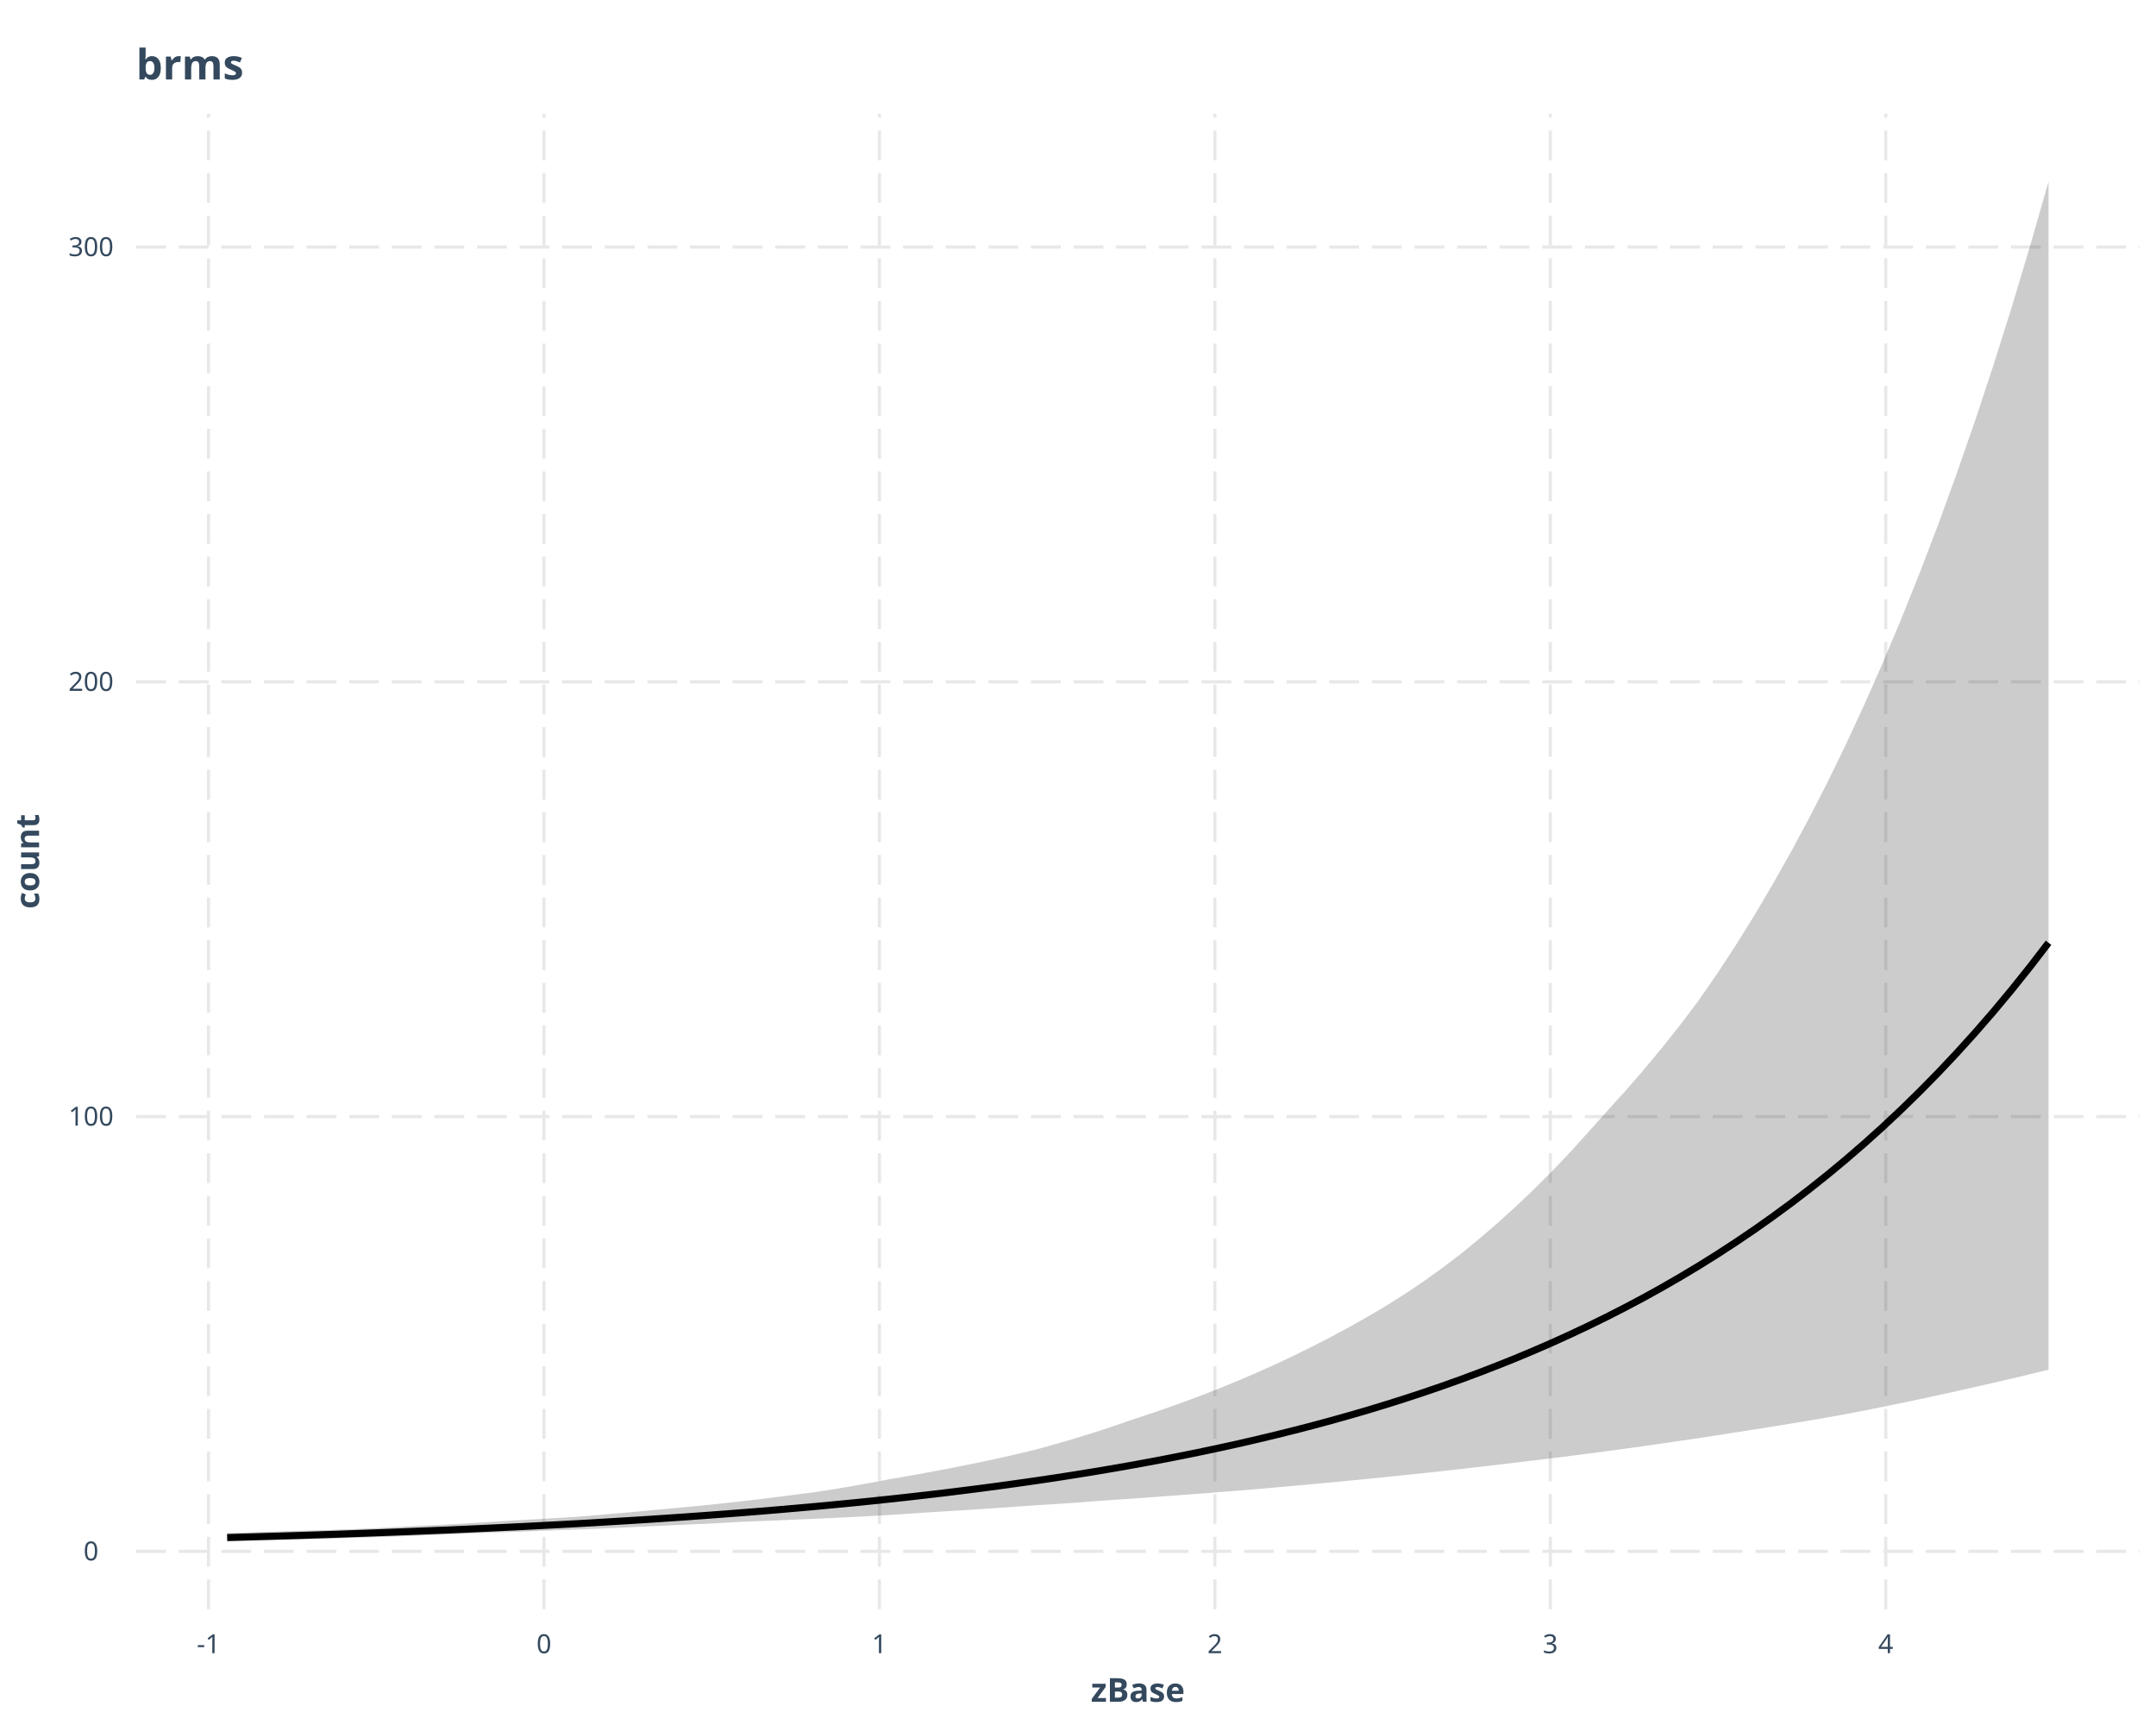
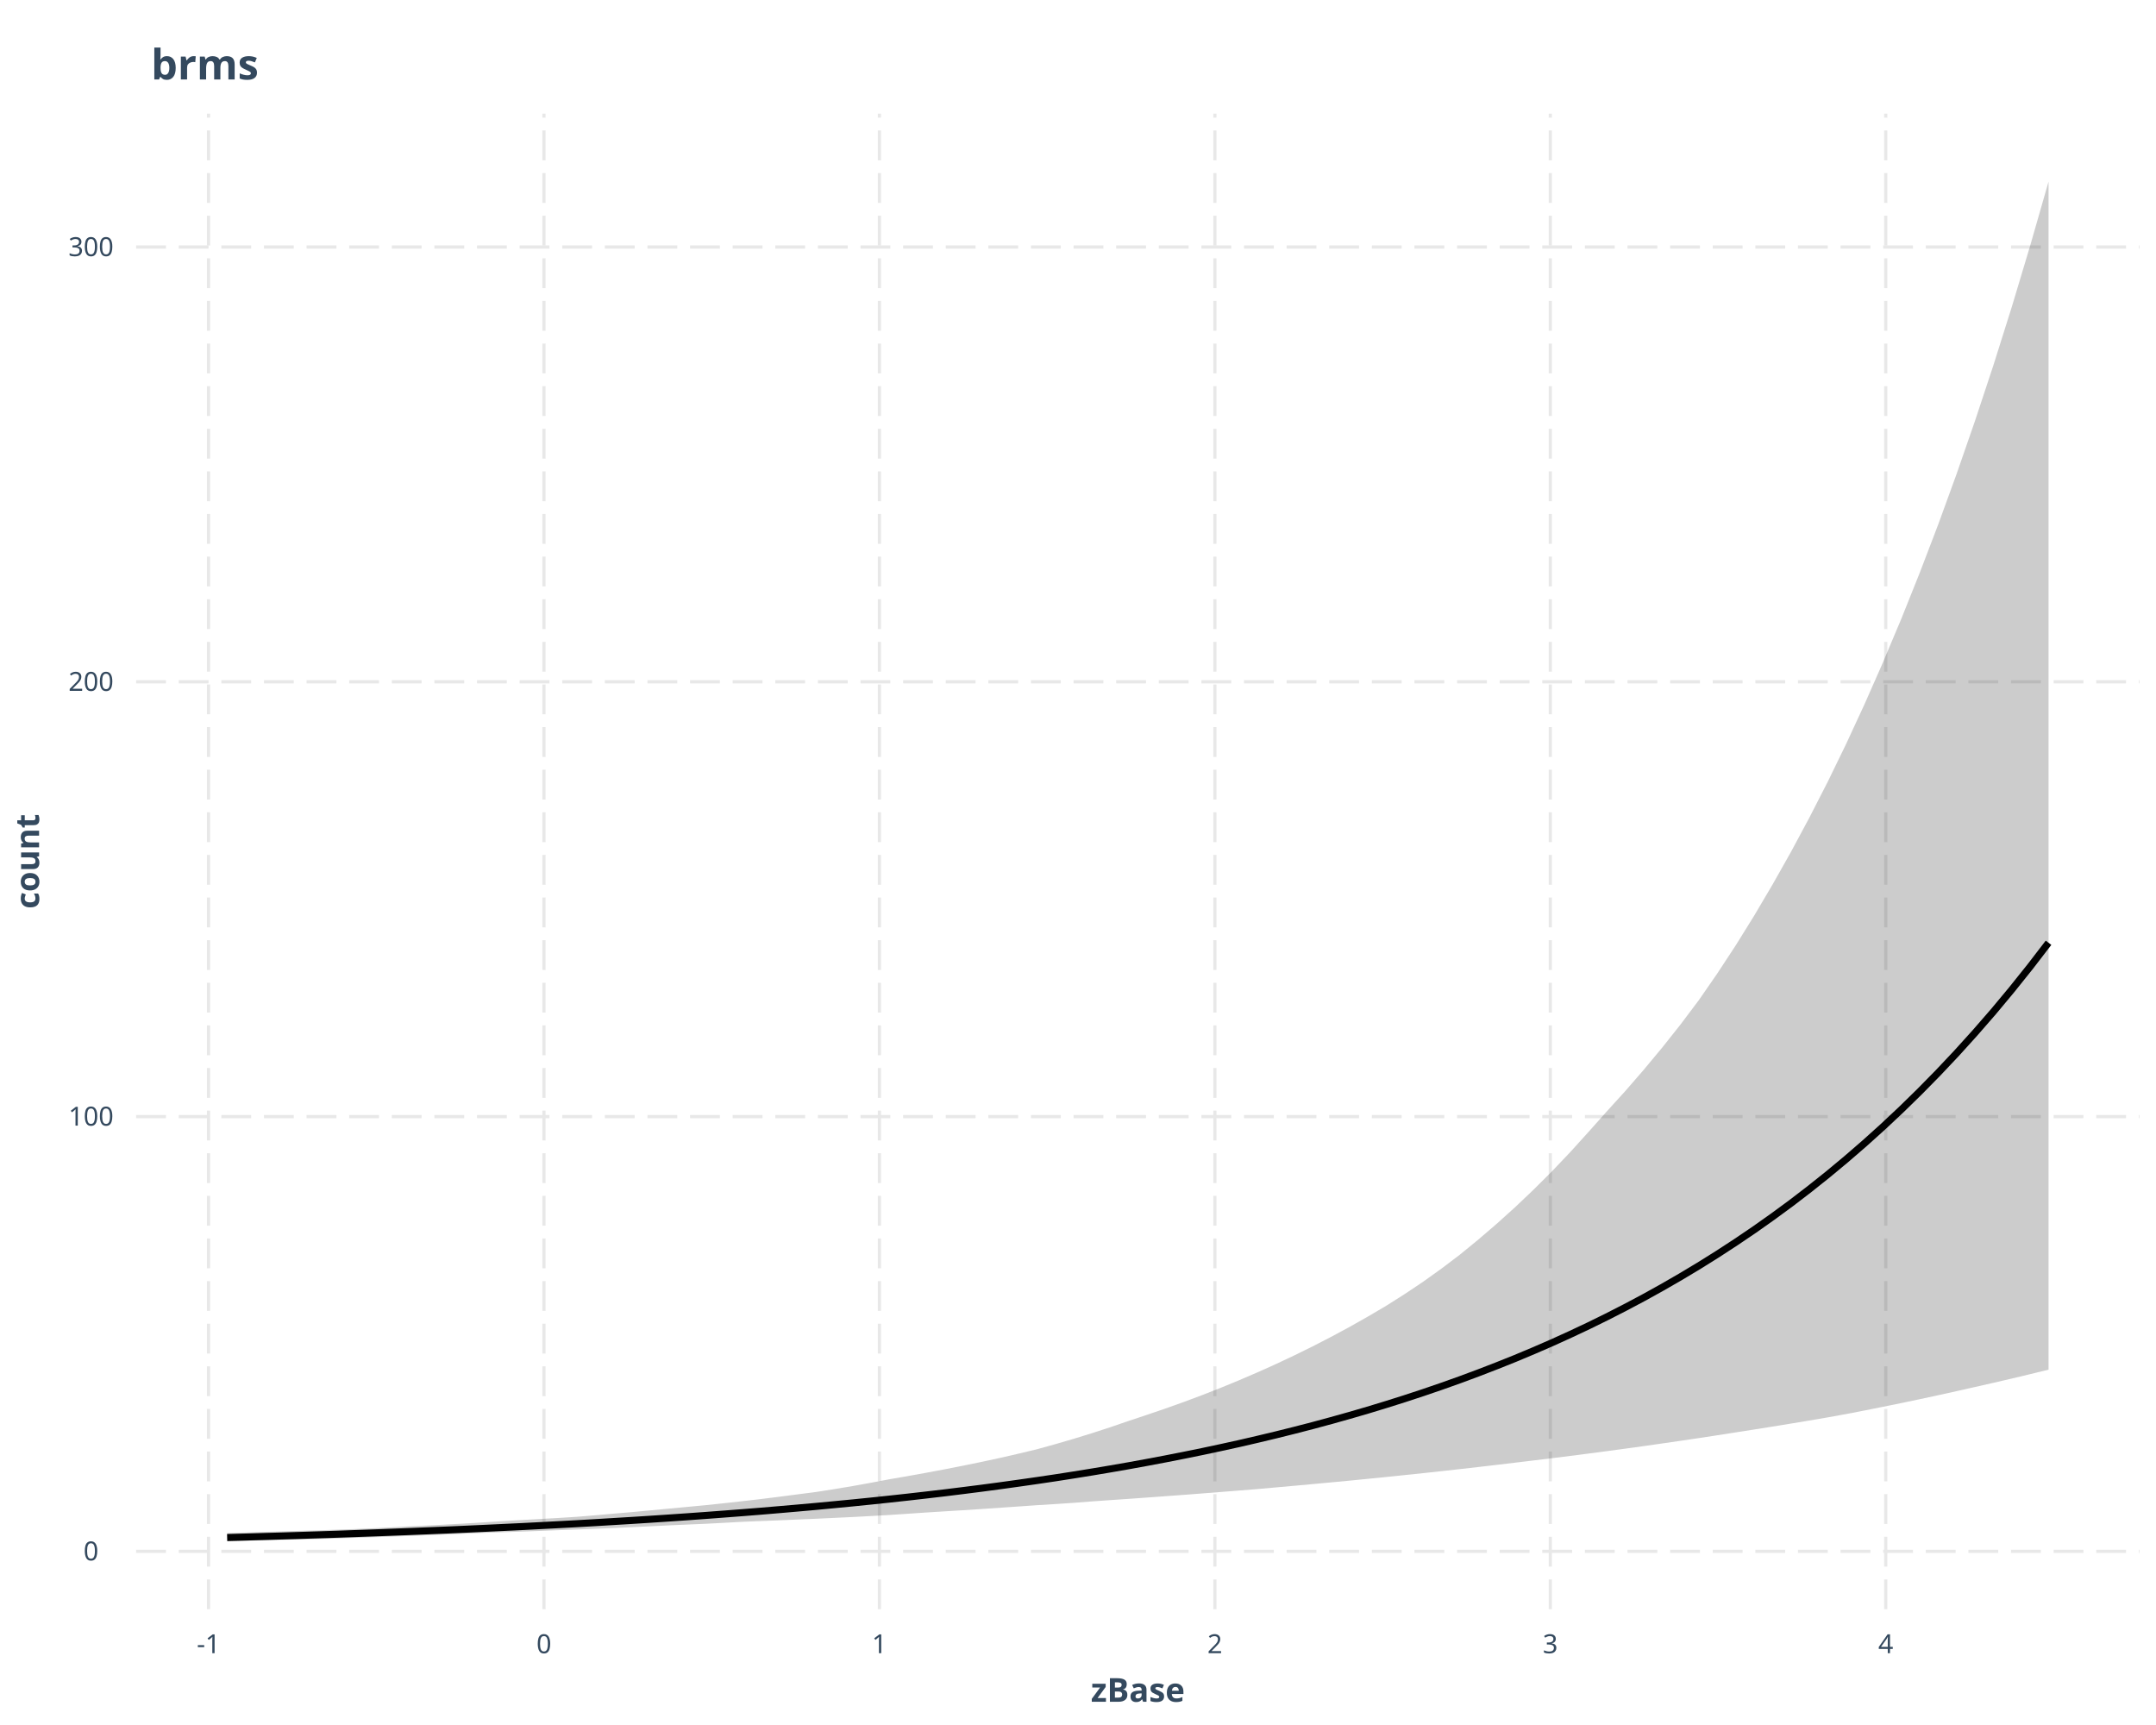
<svg xmlns="http://www.w3.org/2000/svg" class="svglite" data-engine-version="2.0" width="720.00pt" height="576.00pt" viewBox="0 0 720.00 576.00">
  <defs>
    <style type="text/css">
    .svglite line, .svglite polyline, .svglite polygon, .svglite path, .svglite rect, .svglite circle {
      fill: none;
      stroke: #000000;
      stroke-linecap: round;
      stroke-linejoin: round;
      stroke-miterlimit: 10.00;
    }
  </style>
  </defs>
  <rect width="100%" height="100%" style="stroke: none; fill: #FFFFFF;" />
  <defs>
    <clipPath id="cpMC4wMHw3MjAuMDB8MC4wMHw1NzYuMDA=">
      <rect x="0.00" y="0.00" width="720.00" height="576.00" />
    </clipPath>
  </defs>
  <g clip-path="url(#cpMC4wMHw3MjAuMDB8MC4wMHw1NzYuMDA=)">
    <rect x="0.00" y="0.00" width="720.00" height="576.00" style="stroke-width: 1.07; stroke: #FFFFFF; fill: #FFFFFF;" />
  </g>
  <defs>
    <clipPath id="cpNDUuNDZ8NzE0LjUyfDM3Ljk1fDUzNy4zNA==">
      <rect x="45.46" y="37.95" width="669.06" height="499.40" />
    </clipPath>
  </defs>
  <g clip-path="url(#cpNDUuNDZ8NzE0LjUyfDM3Ljk1fDUzNy4zNA==)">
    <rect x="45.46" y="37.95" width="669.06" height="499.40" style="stroke-width: 0.00; stroke: #FFFFFF; fill: #FFFFFF;" />
    <polyline points="45.46,518.01 714.52,518.01 " style="stroke-width: 1.07; stroke: #E8E8E8; stroke-dasharray: 9.96,4.27; stroke-linecap: butt;" />
    <polyline points="45.46,372.84 714.52,372.84 " style="stroke-width: 1.07; stroke: #E8E8E8; stroke-dasharray: 9.96,4.27; stroke-linecap: butt;" />
    <polyline points="45.46,227.66 714.52,227.66 " style="stroke-width: 1.07; stroke: #E8E8E8; stroke-dasharray: 9.96,4.27; stroke-linecap: butt;" />
    <polyline points="45.46,82.49 714.52,82.49 " style="stroke-width: 1.07; stroke: #E8E8E8; stroke-dasharray: 9.96,4.27; stroke-linecap: butt;" />
    <polyline points="69.64,537.34 69.64,37.95 " style="stroke-width: 1.07; stroke: #E8E8E8; stroke-dasharray: 9.96,4.27; stroke-linecap: butt;" />
    <polyline points="181.66,537.34 181.66,37.95 " style="stroke-width: 1.07; stroke: #E8E8E8; stroke-dasharray: 9.96,4.27; stroke-linecap: butt;" />
    <polyline points="293.68,537.34 293.68,37.95 " style="stroke-width: 1.07; stroke: #E8E8E8; stroke-dasharray: 9.96,4.27; stroke-linecap: butt;" />
    <polyline points="405.71,537.34 405.71,37.95 " style="stroke-width: 1.07; stroke: #E8E8E8; stroke-dasharray: 9.96,4.27; stroke-linecap: butt;" />
    <polyline points="517.73,537.34 517.73,37.95 " style="stroke-width: 1.07; stroke: #E8E8E8; stroke-dasharray: 9.96,4.27; stroke-linecap: butt;" />
    <polyline points="629.75,537.34 629.75,37.95 " style="stroke-width: 1.07; stroke: #E8E8E8; stroke-dasharray: 9.96,4.27; stroke-linecap: butt;" />
    <polyline points="75.87,513.41 82.01,513.24 88.16,513.06 94.30,512.88 100.45,512.69 106.59,512.49 112.73,512.29 118.88,512.07 125.02,511.85 131.17,511.62 137.31,511.38 143.45,511.13 149.60,510.88 155.74,510.61 161.88,510.33 168.03,510.04 174.17,509.75 180.32,509.43 186.46,509.11 192.60,508.78 198.75,508.43 204.89,508.06 211.03,507.69 217.18,507.30 223.32,506.89 229.47,506.47 235.61,506.03 241.75,505.57 247.90,505.10 254.04,504.61 260.19,504.09 266.33,503.56 272.47,503.01 278.62,502.43 284.76,501.84 290.90,501.22 297.05,500.57 303.19,499.90 309.34,499.20 315.48,498.48 321.62,497.72 327.77,496.94 333.91,496.12 340.05,495.27 346.20,494.39 352.34,493.48 358.49,492.52 364.63,491.53 370.77,490.50 376.92,489.43 383.06,488.31 389.21,487.15 395.35,485.94 401.49,484.69 407.64,483.38 413.78,482.03 419.92,480.61 426.07,479.14 432.21,477.61 438.36,476.02 444.50,474.36 450.64,472.64 456.79,470.85 462.93,468.98 469.08,467.04 475.22,465.02 481.36,462.92 487.51,460.73 493.65,458.45 499.79,456.08 505.94,453.62 512.08,451.05 518.23,448.38 524.37,445.59 530.51,442.70 536.66,439.68 542.80,436.54 548.94,433.28 555.09,429.87 561.23,426.33 567.38,422.64 573.52,418.80 579.66,414.80 585.81,410.64 591.95,406.30 598.10,401.79 604.24,397.08 610.38,392.19 616.53,387.08 622.67,381.77 628.81,376.24 634.96,370.47 641.10,364.47 647.25,358.21 653.39,351.70 659.53,344.91 665.68,337.84 671.82,330.47 677.96,322.80 684.11,314.80 " style="stroke-width: 2.35; stroke-linecap: butt;" />
    <polygon points="75.87,511.91 82.01,511.72 88.16,511.52 94.30,511.34 100.45,511.16 106.59,510.98 112.73,510.78 118.88,510.55 125.02,510.30 131.17,509.99 137.31,509.64 143.45,509.36 149.60,509.03 155.74,508.69 161.88,508.31 168.03,507.92 174.17,507.56 180.32,507.21 186.46,506.87 192.60,506.48 198.75,505.98 204.89,505.43 211.03,504.91 217.18,504.33 223.32,503.75 229.47,503.18 235.61,502.60 241.75,501.95 247.90,501.27 254.04,500.56 260.19,499.79 266.33,498.99 272.47,498.20 278.62,497.24 284.76,496.21 290.90,495.10 297.05,493.94 303.19,492.88 309.34,491.77 315.48,490.62 321.62,489.41 327.77,488.15 333.91,486.83 340.05,485.42 346.20,483.95 352.34,482.25 358.49,480.46 364.63,478.57 370.77,476.57 376.92,474.46 383.06,472.42 389.21,470.32 395.35,468.13 401.49,465.83 407.64,463.42 413.78,460.89 419.92,458.25 426.07,455.49 432.21,452.60 438.36,449.57 444.50,446.41 450.64,443.10 456.79,439.63 462.93,436.01 469.08,432.12 475.22,428.01 481.36,423.62 487.51,418.96 493.65,413.94 499.79,408.67 505.94,403.13 512.08,397.30 518.23,391.17 524.37,384.72 530.51,377.94 536.66,371.04 542.80,364.28 548.94,357.20 555.09,349.81 561.23,342.07 567.38,333.89 573.52,325.01 579.66,315.65 585.81,305.75 591.95,295.35 598.10,284.46 604.24,273.02 610.38,261.03 616.53,248.39 622.67,235.12 628.81,221.20 634.96,206.59 641.10,191.26 647.25,175.18 653.39,158.31 659.53,140.61 665.68,122.03 671.82,102.55 677.96,82.10 684.11,60.65 684.11,457.35 677.96,458.85 671.82,460.32 665.68,461.75 659.53,463.14 653.39,464.53 647.25,465.88 641.10,467.21 634.96,468.50 628.81,469.75 622.67,470.98 616.53,472.17 610.38,473.28 604.24,474.33 598.10,475.35 591.95,476.35 585.81,477.33 579.66,478.29 573.52,479.25 567.38,480.19 561.23,481.10 555.09,481.99 548.94,482.87 542.80,483.72 536.66,484.55 530.51,485.36 524.37,486.15 518.23,486.92 512.08,487.67 505.94,488.41 499.79,489.14 493.65,489.86 487.51,490.56 481.36,491.24 475.22,491.91 469.08,492.55 462.93,493.19 456.79,493.80 450.64,494.41 444.50,494.99 438.36,495.56 432.21,496.12 426.07,496.67 419.92,497.22 413.78,497.71 407.64,498.20 401.49,498.68 395.35,499.15 389.21,499.60 383.06,500.05 376.92,500.49 370.77,500.91 364.63,501.34 358.49,501.82 352.34,502.23 346.20,502.61 340.05,503.04 333.91,503.46 327.77,503.88 321.62,504.28 315.48,504.66 309.34,505.04 303.19,505.46 297.05,505.87 290.90,506.22 284.76,506.55 278.62,506.84 272.47,507.13 266.33,507.39 260.19,507.66 254.04,507.90 247.90,508.15 241.75,508.49 235.61,508.81 229.47,509.07 223.32,509.34 217.18,509.65 211.03,509.94 204.89,510.23 198.75,510.48 192.60,510.72 186.46,510.95 180.32,511.19 174.17,511.42 168.03,511.62 161.88,511.82 155.74,512.07 149.60,512.34 143.45,512.60 137.31,512.85 131.17,513.09 125.02,513.30 118.88,513.49 112.73,513.69 106.59,513.87 100.45,514.02 94.30,514.16 88.16,514.31 82.01,514.48 75.87,514.64 " style="stroke-width: 0.00; stroke: none; stroke-linecap: butt; fill: #000000; fill-opacity: 0.20;" />
    <polyline points="75.87,511.91 82.01,511.72 88.16,511.52 94.30,511.34 100.45,511.16 106.59,510.98 112.73,510.78 118.88,510.55 125.02,510.30 131.17,509.99 137.31,509.64 143.45,509.36 149.60,509.03 155.74,508.69 161.88,508.31 168.03,507.92 174.17,507.56 180.32,507.21 186.46,506.87 192.60,506.48 198.75,505.98 204.89,505.43 211.03,504.91 217.18,504.33 223.32,503.75 229.47,503.18 235.61,502.60 241.75,501.95 247.90,501.27 254.04,500.56 260.19,499.79 266.33,498.99 272.47,498.20 278.62,497.24 284.76,496.21 290.90,495.10 297.05,493.94 303.19,492.88 309.34,491.77 315.48,490.62 321.62,489.41 327.77,488.15 333.91,486.83 340.05,485.42 346.20,483.95 352.34,482.25 358.49,480.46 364.63,478.57 370.77,476.57 376.92,474.46 383.06,472.42 389.21,470.32 395.35,468.13 401.49,465.83 407.64,463.42 413.78,460.89 419.92,458.25 426.07,455.49 432.21,452.60 438.36,449.57 444.50,446.41 450.64,443.10 456.79,439.63 462.93,436.01 469.08,432.12 475.22,428.01 481.36,423.62 487.51,418.96 493.65,413.94 499.79,408.67 505.94,403.13 512.08,397.30 518.23,391.17 524.37,384.72 530.51,377.94 536.66,371.04 542.80,364.28 548.94,357.20 555.09,349.81 561.23,342.07 567.38,333.89 573.52,325.01 579.66,315.65 585.81,305.75 591.95,295.35 598.10,284.46 604.24,273.02 610.38,261.03 616.53,248.39 622.67,235.12 628.81,221.20 634.96,206.59 641.10,191.26 647.25,175.18 653.39,158.31 659.53,140.61 665.68,122.03 671.82,102.55 677.96,82.10 684.11,60.65 " style="stroke-width: 1.07; stroke: none; stroke-linecap: butt;" />
    <polyline points="684.11,457.35 677.96,458.85 671.82,460.32 665.68,461.75 659.53,463.14 653.39,464.53 647.25,465.88 641.10,467.21 634.96,468.50 628.81,469.75 622.67,470.98 616.53,472.17 610.38,473.28 604.24,474.33 598.10,475.35 591.95,476.35 585.81,477.33 579.66,478.29 573.52,479.25 567.38,480.19 561.23,481.10 555.09,481.99 548.94,482.87 542.80,483.72 536.66,484.55 530.51,485.36 524.37,486.15 518.23,486.92 512.08,487.67 505.94,488.41 499.79,489.14 493.65,489.86 487.51,490.56 481.36,491.24 475.22,491.91 469.08,492.55 462.93,493.19 456.79,493.80 450.64,494.41 444.50,494.99 438.36,495.56 432.21,496.12 426.07,496.67 419.92,497.22 413.78,497.71 407.64,498.20 401.49,498.68 395.35,499.15 389.21,499.60 383.06,500.05 376.92,500.49 370.77,500.91 364.63,501.34 358.49,501.82 352.34,502.23 346.20,502.61 340.05,503.04 333.91,503.46 327.77,503.88 321.62,504.28 315.48,504.66 309.34,505.04 303.19,505.46 297.05,505.87 290.90,506.22 284.76,506.55 278.62,506.84 272.47,507.13 266.33,507.39 260.19,507.66 254.04,507.90 247.90,508.15 241.75,508.49 235.61,508.81 229.47,509.07 223.32,509.34 217.18,509.65 211.03,509.94 204.89,510.23 198.75,510.48 192.60,510.72 186.46,510.95 180.32,511.19 174.17,511.42 168.03,511.62 161.88,511.82 155.74,512.07 149.60,512.34 143.45,512.60 137.31,512.85 131.17,513.09 125.02,513.30 118.88,513.49 112.73,513.69 106.59,513.87 100.45,514.02 94.30,514.16 88.16,514.31 82.01,514.48 75.87,514.64 " style="stroke-width: 1.07; stroke: none; stroke-linecap: butt;" />
  </g>
  <g clip-path="url(#cpMC4wMHw3MjAuMDB8MC4wMHw1NzYuMDA=)">
    <text x="30.40" y="521.04" text-anchor="middle" style="font-size: 8.80px; fill: #34495E; font-family: sans;" textLength="4.89px" lengthAdjust="spacingAndGlyphs">0</text>
    <text x="30.40" y="375.86" text-anchor="middle" style="font-size: 8.80px; fill: #34495E; font-family: sans;" textLength="14.68px" lengthAdjust="spacingAndGlyphs">100</text>
    <text x="30.40" y="230.69" text-anchor="middle" style="font-size: 8.80px; fill: #34495E; font-family: sans;" textLength="14.68px" lengthAdjust="spacingAndGlyphs">200</text>
    <text x="30.40" y="85.52" text-anchor="middle" style="font-size: 8.80px; fill: #34495E; font-family: sans;" textLength="14.68px" lengthAdjust="spacingAndGlyphs">300</text>
    <text x="69.64" y="552.03" text-anchor="middle" style="font-size: 8.80px; fill: #34495E; font-family: sans;" textLength="7.82px" lengthAdjust="spacingAndGlyphs">-1</text>
    <text x="181.66" y="552.03" text-anchor="middle" style="font-size: 8.80px; fill: #34495E; font-family: sans;" textLength="4.89px" lengthAdjust="spacingAndGlyphs">0</text>
    <text x="293.68" y="552.03" text-anchor="middle" style="font-size: 8.80px; fill: #34495E; font-family: sans;" textLength="4.89px" lengthAdjust="spacingAndGlyphs">1</text>
    <text x="405.71" y="552.03" text-anchor="middle" style="font-size: 8.80px; fill: #34495E; font-family: sans;" textLength="4.89px" lengthAdjust="spacingAndGlyphs">2</text>
    <text x="517.73" y="552.03" text-anchor="middle" style="font-size: 8.80px; fill: #34495E; font-family: sans;" textLength="4.89px" lengthAdjust="spacingAndGlyphs">3</text>
    <text x="629.75" y="552.03" text-anchor="middle" style="font-size: 8.80px; fill: #34495E; font-family: sans;" textLength="4.89px" lengthAdjust="spacingAndGlyphs">4</text>
    <text x="379.99" y="568.24" text-anchor="middle" style="font-size: 11.00px; font-weight: bold; fill: #34495E; font-family: sans;" textLength="30.58px" lengthAdjust="spacingAndGlyphs">zBase</text>
    <text transform="translate(13.05,287.64) rotate(-90)" text-anchor="middle" style="font-size: 11.00px; font-weight: bold; fill: #34495E; font-family: sans;" textLength="26.91px" lengthAdjust="spacingAndGlyphs">count</text>
-     <text x="45.46" y="26.53" style="font-size: 14.00px; font-weight: bold; fill: #34495E; font-family: sans;" textLength="31.12px" lengthAdjust="spacingAndGlyphs">brms</text>
+     <text x="50.44" y="26.53" style="font-size: 14.00px; font-weight: bold; fill: #34495E; font-family: sans;" textLength="31.12px" lengthAdjust="spacingAndGlyphs">brms</text>
  </g>
</svg>
